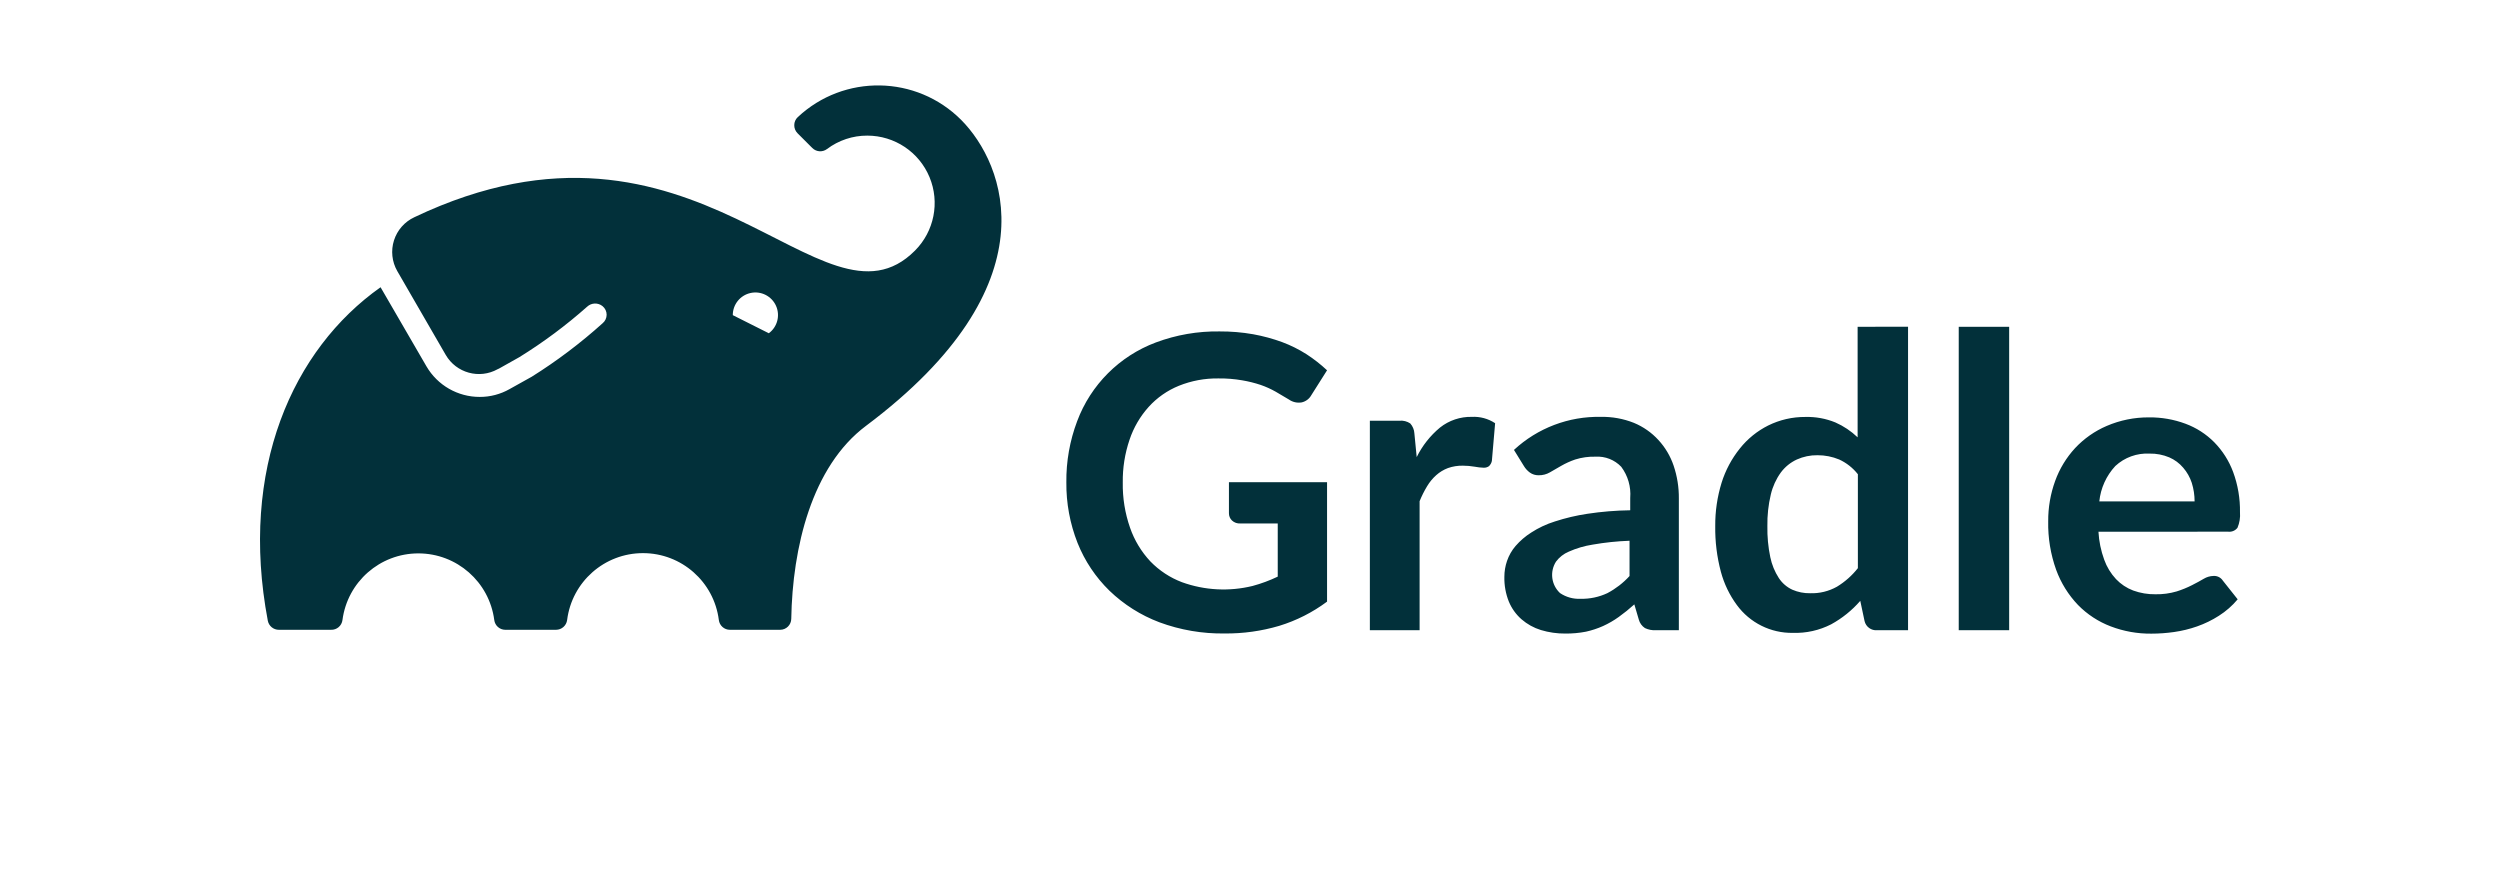
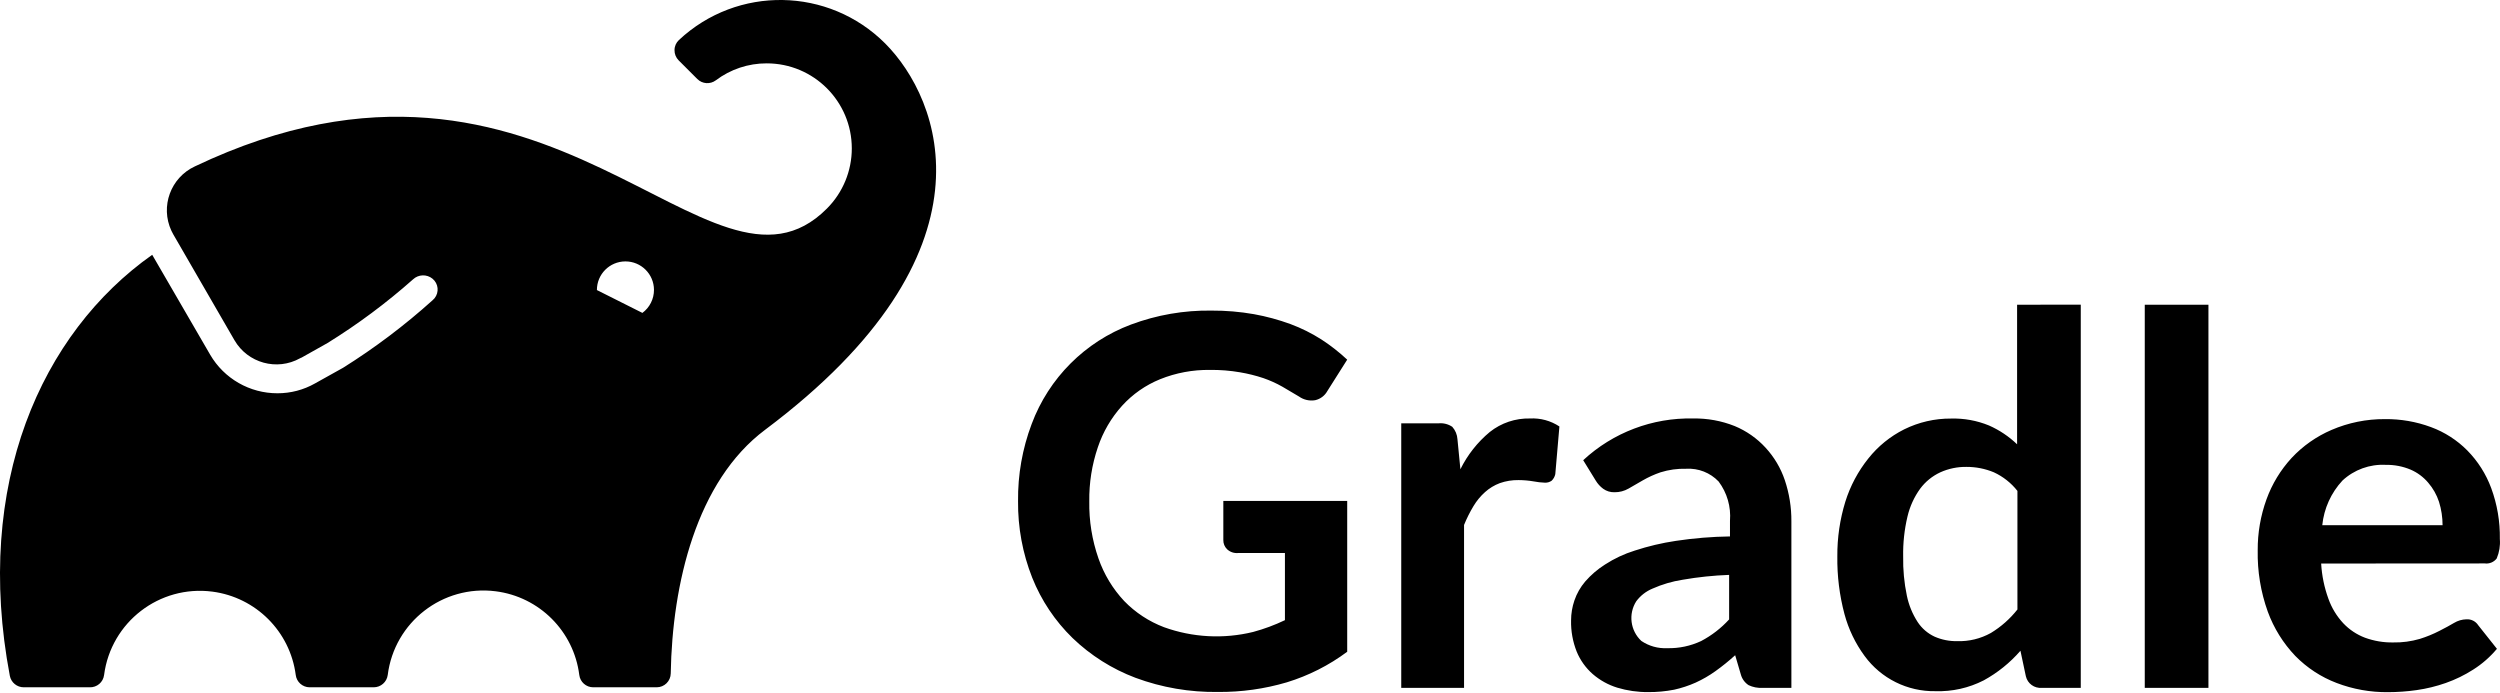
- <svg xmlns="http://www.w3.org/2000/svg" id="Layer_1" data-name="Layer 1" viewBox="0 0 292 102">
-   <defs>
-     <style>.cls-1{fill:#02303a;}</style>
-   </defs>
-   <path class="cls-1" d="M155,56.32V70.27a18.32,18.32,0,0,1-5.59,2.83,21.82,21.82,0,0,1-6.36.89,21.08,21.08,0,0,1-7.64-1.31A17.12,17.12,0,0,1,129.59,69a16.14,16.14,0,0,1-3.73-5.58,18.78,18.78,0,0,1-1.31-7.08,19.58,19.58,0,0,1,1.26-7.14A15.68,15.68,0,0,1,135,40a20.39,20.39,0,0,1,7.45-1.29,22,22,0,0,1,3.92.33,20.43,20.43,0,0,1,3.39.92,15.16,15.16,0,0,1,2.85,1.42A17.3,17.3,0,0,1,155,43.25l-1.84,2.91a1.72,1.72,0,0,1-1.12.84,2,2,0,0,1-1.5-.34L149,45.75a10.49,10.49,0,0,0-1.75-.79,14.33,14.33,0,0,0-2.17-.54,15.29,15.29,0,0,0-2.78-.22,11.91,11.91,0,0,0-4.61.86,9.66,9.66,0,0,0-3.52,2.46,10.9,10.9,0,0,0-2.24,3.84,14.88,14.88,0,0,0-.79,5,15.23,15.23,0,0,0,.85,5.28,11.06,11.06,0,0,0,2.38,3.94A10.15,10.15,0,0,0,138.05,68a14.28,14.28,0,0,0,8.25.44,17.1,17.1,0,0,0,2.94-1.09V61.14h-4.35a1.3,1.3,0,0,1-1-.35,1.15,1.15,0,0,1-.35-.85V56.32Zm10.47-2.93a10.53,10.53,0,0,1,2.72-3.45,5.77,5.77,0,0,1,3.72-1.25,4.5,4.5,0,0,1,2.72.74l-.38,4.41a1.18,1.18,0,0,1-.34.61,1,1,0,0,1-.61.18,6.76,6.76,0,0,1-1.06-.12,8.22,8.22,0,0,0-1.38-.12,5,5,0,0,0-1.74.28,4.37,4.37,0,0,0-1.37.83,5.55,5.55,0,0,0-1.07,1.3,12.26,12.26,0,0,0-.87,1.74V73.61H160V49.14h3.45a1.94,1.94,0,0,1,1.27.32,1.9,1.9,0,0,1,.48,1.16Zm11.36-.84A14.49,14.49,0,0,1,187,48.69a9.92,9.92,0,0,1,3.84.7,8.06,8.06,0,0,1,2.86,2,8.38,8.38,0,0,1,1.78,3,11.64,11.64,0,0,1,.61,3.82V73.61h-2.68a2.64,2.64,0,0,1-1.28-.25,1.72,1.72,0,0,1-.72-1l-.52-1.77a20.25,20.25,0,0,1-1.82,1.47,10.86,10.86,0,0,1-1.83,1.06,10.36,10.36,0,0,1-2,.66,12,12,0,0,1-2.4.22,9.64,9.64,0,0,1-2.86-.41,6.28,6.28,0,0,1-2.27-1.26,5.6,5.6,0,0,1-1.48-2.07,7.38,7.38,0,0,1-.52-2.89,5.7,5.7,0,0,1,.31-1.85,5.3,5.3,0,0,1,1-1.75,8.25,8.25,0,0,1,1.83-1.57,11.17,11.17,0,0,1,2.75-1.29,23.28,23.28,0,0,1,3.81-.9,36.77,36.77,0,0,1,5-.41V58.16a5.35,5.35,0,0,0-1.05-3.64,3.83,3.83,0,0,0-3-1.18,7.3,7.3,0,0,0-2.38.33,9.39,9.39,0,0,0-1.65.75l-1.3.75a2.52,2.52,0,0,1-1.3.34,1.7,1.7,0,0,1-1.05-.32,2.61,2.61,0,0,1-.69-.76Zm13.5,10.61a31.66,31.66,0,0,0-4.3.45,11,11,0,0,0-2.79.82,3.57,3.57,0,0,0-1.5,1.17,2.89,2.89,0,0,0,.47,3.67,3.93,3.93,0,0,0,2.39.67,7,7,0,0,0,3.14-.66,9.52,9.52,0,0,0,2.59-2Zm32.53-25V73.61h-3.6a1.39,1.39,0,0,1-1.48-1.07l-.5-2.36a12.4,12.4,0,0,1-3.4,2.74,9.17,9.17,0,0,1-4.47,1,7.95,7.95,0,0,1-6.55-3.26A11.61,11.61,0,0,1,201,66.79a19.71,19.71,0,0,1-.66-5.34,16.77,16.77,0,0,1,.74-5.06,12.21,12.21,0,0,1,2.13-4,9.88,9.88,0,0,1,3.31-2.69,9.64,9.64,0,0,1,4.34-1,8.63,8.63,0,0,1,3.51.64,9,9,0,0,1,2.6,1.74V38.17ZM217,55.39a5.94,5.94,0,0,0-2.18-1.72,6.54,6.54,0,0,0-2.54-.5,5.68,5.68,0,0,0-2.41.5A4.87,4.87,0,0,0,208,55.19a7.19,7.19,0,0,0-1.17,2.57,14.83,14.83,0,0,0-.4,3.69,16.34,16.34,0,0,0,.34,3.63,7.14,7.14,0,0,0,1,2.44,3.79,3.79,0,0,0,1.58,1.36,5,5,0,0,0,2.07.41,6,6,0,0,0,3.13-.76A9.19,9.19,0,0,0,217,66.36Zm17.67-17.22V73.61h-5.89V38.17ZM245.1,62.11a11.37,11.37,0,0,0,.67,3.26,6.54,6.54,0,0,0,1.38,2.27,5.39,5.39,0,0,0,2,1.33,7.26,7.26,0,0,0,2.61.44,8.21,8.21,0,0,0,2.47-.33,11.51,11.51,0,0,0,1.81-.74c.52-.27,1-.52,1.36-.74a2.31,2.31,0,0,1,1.13-.33,1.21,1.21,0,0,1,1.1.55L261.36,70a9.45,9.45,0,0,1-2.19,1.92,12.18,12.18,0,0,1-2.54,1.24,14,14,0,0,1-2.7.66,18.78,18.78,0,0,1-2.65.19,12.93,12.93,0,0,1-4.75-.85,10.65,10.65,0,0,1-3.82-2.5,11.8,11.8,0,0,1-2.55-4.1,15.9,15.9,0,0,1-.93-5.67,13.55,13.55,0,0,1,.81-4.71,11.34,11.34,0,0,1,2.33-3.84,11,11,0,0,1,3.69-2.59,12.31,12.31,0,0,1,4.93-1,11.86,11.86,0,0,1,4.27.74,9.25,9.25,0,0,1,3.36,2.16,9.84,9.84,0,0,1,2.21,3.48,13,13,0,0,1,.8,4.71,3.82,3.82,0,0,1-.29,1.8,1.19,1.19,0,0,1-1.1.46Zm11.23-3.55A7.28,7.28,0,0,0,256,56.4a5.16,5.16,0,0,0-1-1.77,4.44,4.44,0,0,0-1.63-1.21,5.68,5.68,0,0,0-2.3-.44,5.46,5.46,0,0,0-4,1.45,7.13,7.13,0,0,0-1.87,4.13ZM112.26,14a13.72,13.72,0,0,0-19.08-.32,1.27,1.27,0,0,0-.41.93,1.31,1.31,0,0,0,.38.95l1.73,1.73a1.31,1.31,0,0,0,1.71.12,7.78,7.78,0,0,1,4.71-1.57,7.87,7.87,0,0,1,5.57,13.43C96,40.2,81.41,9.66,48.4,25.37a4.48,4.48,0,0,0-2,6.29l5.66,9.79a4.49,4.49,0,0,0,6.07,1.67l.14-.08-.11.08,2.51-1.41a57.72,57.72,0,0,0,7.91-5.89,1.37,1.37,0,0,1,1.8-.06h0a1.29,1.29,0,0,1,0,2A59.79,59.79,0,0,1,62.11,44l-.09.05-2.51,1.4a7,7,0,0,1-3.47.91,7.19,7.19,0,0,1-6.23-3.57l-5.36-9.24C34.17,40.81,27.93,54.8,31.28,72.5a1.31,1.31,0,0,0,1.29,1.06h6.09A1.3,1.3,0,0,0,40,72.42a8.94,8.94,0,0,1,17.73,0A1.3,1.3,0,0,0,59,73.56h5.94a1.31,1.31,0,0,0,1.3-1.14,8.93,8.93,0,0,1,17.72,0,1.3,1.3,0,0,0,1.29,1.14h5.87a1.3,1.3,0,0,0,1.3-1.28c.14-8.28,2.37-17.79,8.74-22.55C123.15,33.25,117.36,19.12,112.26,14ZM89.79,38.92l-4.2-2.11h0a2.64,2.64,0,1,1,4.2,2.12Z" />
+ <svg xmlns="http://www.w3.org/2000/svg" version="1.1" id="Layer_1" x="0px" y="0px" width="237.608px" height="65.788px" viewBox="31.203 107.854 237.608 65.788" enable-background="new 31.203 107.854 237.608 65.788" xml:space="preserve">
+   <path d="M159.246,155.466v14.332c-1.732,1.292-3.676,2.275-5.742,2.907c-2.121,0.626-4.323,0.934-6.535,0.914  c-2.677,0.041-5.338-0.415-7.849-1.346c-2.229-0.842-4.263-2.128-5.979-3.78c-1.665-1.621-2.971-3.575-3.833-5.733  c-0.914-2.314-1.371-4.785-1.346-7.273c-0.029-2.504,0.41-4.992,1.294-7.335c1.631-4.369,5.075-7.816,9.442-9.452  c2.446-0.915,5.042-1.365,7.654-1.326c1.35-0.007,2.698,0.106,4.027,0.339c1.187,0.214,2.352,0.531,3.483,0.945  c1.024,0.382,2.006,0.871,2.928,1.458c0.873,0.567,1.695,1.21,2.455,1.921l-1.891,2.99c-0.243,0.438-0.662,0.751-1.15,0.863  c-0.539,0.093-1.094-0.032-1.541-0.35l-1.582-0.935c-0.573-0.325-1.175-0.596-1.798-0.812c-0.728-0.243-1.473-0.428-2.229-0.555  c-0.943-0.162-1.899-0.238-2.856-0.226c-1.622-0.022-3.232,0.278-4.736,0.884c-1.38,0.56-2.616,1.424-3.617,2.527  c-1.03,1.143-1.813,2.486-2.301,3.945c-0.562,1.654-0.836,3.391-0.812,5.137c-0.031,1.846,0.265,3.683,0.873,5.425  c0.522,1.506,1.355,2.885,2.445,4.048c1.063,1.096,2.354,1.944,3.781,2.486c2.719,0.982,5.668,1.14,8.476,0.452  c1.04-0.28,2.05-0.655,3.02-1.12v-6.38h-4.469c-0.378,0.031-0.751-0.1-1.027-0.359c-0.236-0.229-0.366-0.545-0.359-0.873v-3.72  H159.246z M170.004,152.455c0.672-1.364,1.623-2.572,2.794-3.544c1.085-0.862,2.437-1.316,3.822-1.284  c0.989-0.053,1.968,0.214,2.794,0.76l-0.391,4.531c-0.05,0.239-0.172,0.457-0.349,0.627c-0.184,0.128-0.403,0.193-0.627,0.185  c-0.366-0.013-0.729-0.054-1.089-0.124c-0.469-0.08-0.943-0.121-1.418-0.123c-0.607-0.01-1.213,0.087-1.787,0.288  c-0.518,0.195-0.996,0.484-1.408,0.853c-0.432,0.387-0.803,0.838-1.1,1.336c-0.344,0.571-0.643,1.169-0.894,1.787v15.483h-5.969  v-25.141h3.544c0.461-0.045,0.922,0.071,1.305,0.329c0.295,0.33,0.469,0.75,0.494,1.191L170.004,152.455z M181.675,151.592  c2.835-2.628,6.583-4.05,10.448-3.965c1.35-0.024,2.691,0.22,3.945,0.719c1.117,0.462,2.121,1.164,2.938,2.055  c0.819,0.888,1.442,1.937,1.829,3.082c0.426,1.265,0.638,2.591,0.627,3.926v15.821h-2.754c-0.453,0.026-0.905-0.063-1.314-0.257  c-0.365-0.239-0.629-0.605-0.74-1.027l-0.535-1.818c-0.593,0.539-1.217,1.043-1.869,1.51c-0.59,0.424-1.22,0.788-1.881,1.09  c-0.659,0.295-1.348,0.521-2.055,0.678c-0.812,0.158-1.638,0.233-2.465,0.226c-0.995,0.009-1.986-0.134-2.938-0.421  c-0.859-0.265-1.653-0.705-2.333-1.295c-0.662-0.582-1.184-1.311-1.52-2.127c-0.375-0.943-0.557-1.953-0.535-2.969  c0.001-0.646,0.108-1.289,0.318-1.9c0.225-0.66,0.574-1.27,1.027-1.799c0.545-0.626,1.179-1.17,1.881-1.612  c0.877-0.568,1.828-1.015,2.825-1.325c1.276-0.418,2.586-0.727,3.915-0.925c1.7-0.257,3.416-0.397,5.137-0.421v-1.48  c0.108-1.336-0.275-2.666-1.079-3.739c-0.799-0.838-1.927-1.281-3.082-1.212c-0.828-0.023-1.654,0.092-2.445,0.339  c-0.589,0.202-1.156,0.46-1.695,0.771l-1.335,0.771c-0.406,0.235-0.867,0.356-1.336,0.35c-0.387,0.013-0.766-0.103-1.079-0.329  c-0.286-0.211-0.526-0.477-0.709-0.781L181.675,151.592z M195.545,162.493c-1.482,0.054-2.958,0.208-4.418,0.462  c-0.988,0.153-1.953,0.437-2.867,0.843c-0.612,0.254-1.145,0.669-1.541,1.202c-0.77,1.209-0.566,2.795,0.483,3.771  c0.723,0.489,1.584,0.73,2.456,0.688c1.113,0.027,2.217-0.205,3.226-0.678c0.999-0.527,1.899-1.222,2.661-2.055V162.493z   M228.966,136.808v36.421h-3.698c-0.711,0.064-1.359-0.405-1.521-1.1l-0.514-2.425c-0.988,1.139-2.171,2.092-3.492,2.815  c-1.42,0.726-3,1.079-4.593,1.027c-2.654,0.044-5.164-1.206-6.729-3.349c-0.879-1.195-1.527-2.544-1.911-3.977  c-0.476-1.789-0.704-3.635-0.679-5.486c-0.014-1.762,0.243-3.515,0.761-5.199c0.467-1.494,1.209-2.888,2.188-4.109  c0.919-1.158,2.08-2.101,3.4-2.763c1.387-0.686,2.913-1.038,4.459-1.028c1.234-0.034,2.463,0.19,3.606,0.658  c0.987,0.436,1.892,1.041,2.671,1.788v-13.264L228.966,136.808z M222.945,154.51c-0.597-0.758-1.364-1.363-2.24-1.767  c-0.826-0.343-1.714-0.519-2.609-0.514c-0.853-0.012-1.697,0.163-2.476,0.514c-0.761,0.352-1.422,0.888-1.921,1.562  c-0.572,0.792-0.98,1.689-1.203,2.641c-0.295,1.241-0.433,2.516-0.41,3.791c-0.023,1.252,0.094,2.503,0.35,3.729  c0.184,0.892,0.531,1.742,1.027,2.507c0.399,0.608,0.961,1.092,1.623,1.396c0.67,0.291,1.396,0.435,2.127,0.422  c1.123,0.037,2.234-0.232,3.215-0.781c0.966-0.586,1.818-1.342,2.518-2.229V154.51z M241.1,136.818v36.411h-6.052v-36.411H241.1z   M251.814,161.414c0.064,1.145,0.297,2.273,0.689,3.35c0.308,0.866,0.79,1.66,1.418,2.332c0.572,0.604,1.275,1.071,2.055,1.367  c0.857,0.313,1.768,0.467,2.682,0.451c0.857,0.018,1.713-0.098,2.537-0.339c0.641-0.2,1.262-0.454,1.859-0.761  c0.534-0.277,1.027-0.533,1.397-0.76c0.351-0.211,0.751-0.328,1.161-0.339c0.451-0.031,0.885,0.185,1.13,0.565l1.777,2.239  c-0.644,0.771-1.402,1.436-2.25,1.973c-0.817,0.524-1.693,0.952-2.609,1.274c-0.899,0.316-1.829,0.544-2.774,0.678  c-0.901,0.129-1.812,0.194-2.723,0.195c-1.667,0.018-3.322-0.279-4.88-0.873c-1.479-0.563-2.817-1.439-3.925-2.568  c-1.154-1.209-2.046-2.643-2.619-4.213c-0.67-1.867-0.994-3.842-0.956-5.825c-0.011-1.649,0.271-3.288,0.832-4.839  c0.527-1.462,1.341-2.803,2.394-3.945c1.066-1.14,2.357-2.045,3.791-2.661c1.6-0.688,3.324-1.037,5.065-1.027  c1.497-0.018,2.983,0.239,4.388,0.76c1.298,0.479,2.477,1.237,3.451,2.219c1.001,1.018,1.775,2.236,2.271,3.575  c0.57,1.548,0.849,3.188,0.821,4.839c0.052,0.632-0.051,1.266-0.298,1.85c-0.266,0.348-0.696,0.529-1.131,0.473L251.814,161.414z   M263.353,157.768c-0.001-0.753-0.114-1.501-0.339-2.22c-0.219-0.668-0.568-1.286-1.027-1.818c-0.455-0.538-1.027-0.964-1.675-1.243  c-0.747-0.313-1.552-0.467-2.362-0.452c-1.516-0.079-2.998,0.458-4.11,1.489c-1.085,1.168-1.759,2.658-1.921,4.244H263.353z   M115.335,111.986c-5.375-5.38-14.05-5.525-19.603-0.329c-0.267,0.246-0.42,0.592-0.421,0.955c-0.007,0.365,0.133,0.717,0.391,0.976  l1.777,1.777c0.474,0.472,1.222,0.524,1.757,0.124c1.394-1.052,3.093-1.618,4.839-1.613c4.466,0,8.086,3.62,8.086,8.085  c0,2.142-0.85,4.197-2.363,5.713c-11.167,11.229-26.157-20.147-60.072-4.007c-2.306,1.071-3.306,3.808-2.235,6.113  c0.055,0.119,0.115,0.235,0.181,0.349l5.815,10.059c1.263,2.177,4.038,2.941,6.236,1.716l0.144-0.083l-0.113,0.083l2.579-1.449  c2.877-1.782,5.596-3.806,8.127-6.051c0.514-0.48,1.304-0.506,1.849-0.062l0,0c0.567,0.462,0.653,1.297,0.19,1.865  c-0.057,0.07-0.121,0.133-0.19,0.19c-2.641,2.378-5.484,4.523-8.497,6.411l-0.092,0.051l-2.579,1.438  c-1.087,0.616-2.316,0.938-3.565,0.935c-2.635,0.006-5.074-1.391-6.4-3.668l-5.507-9.493c-10.562,7.459-16.973,21.833-13.531,40.017  c0.123,0.634,0.679,1.091,1.325,1.089h6.257c0.693,0.027,1.292-0.482,1.376-1.171c0.656-5.03,5.265-8.576,10.295-7.921  c4.131,0.539,7.382,3.79,7.92,7.921c0.082,0.661,0.639,1.161,1.305,1.171h6.103c0.676,0.001,1.248-0.5,1.335-1.171  c0.633-5.027,5.222-8.589,10.25-7.956c4.158,0.523,7.433,3.798,7.956,7.956c0.083,0.669,0.651,1.171,1.325,1.171h6.031  c0.73,0,1.325-0.585,1.336-1.314c0.144-8.508,2.435-18.277,8.979-23.168C126.524,131.764,120.575,117.247,115.335,111.986z   M92.25,137.589l-4.315-2.167l0,0c-0.006-1.498,1.204-2.717,2.702-2.723c1.498-0.005,2.717,1.205,2.722,2.703  c0.003,0.868-0.409,1.685-1.109,2.198V137.589z" />
</svg>
